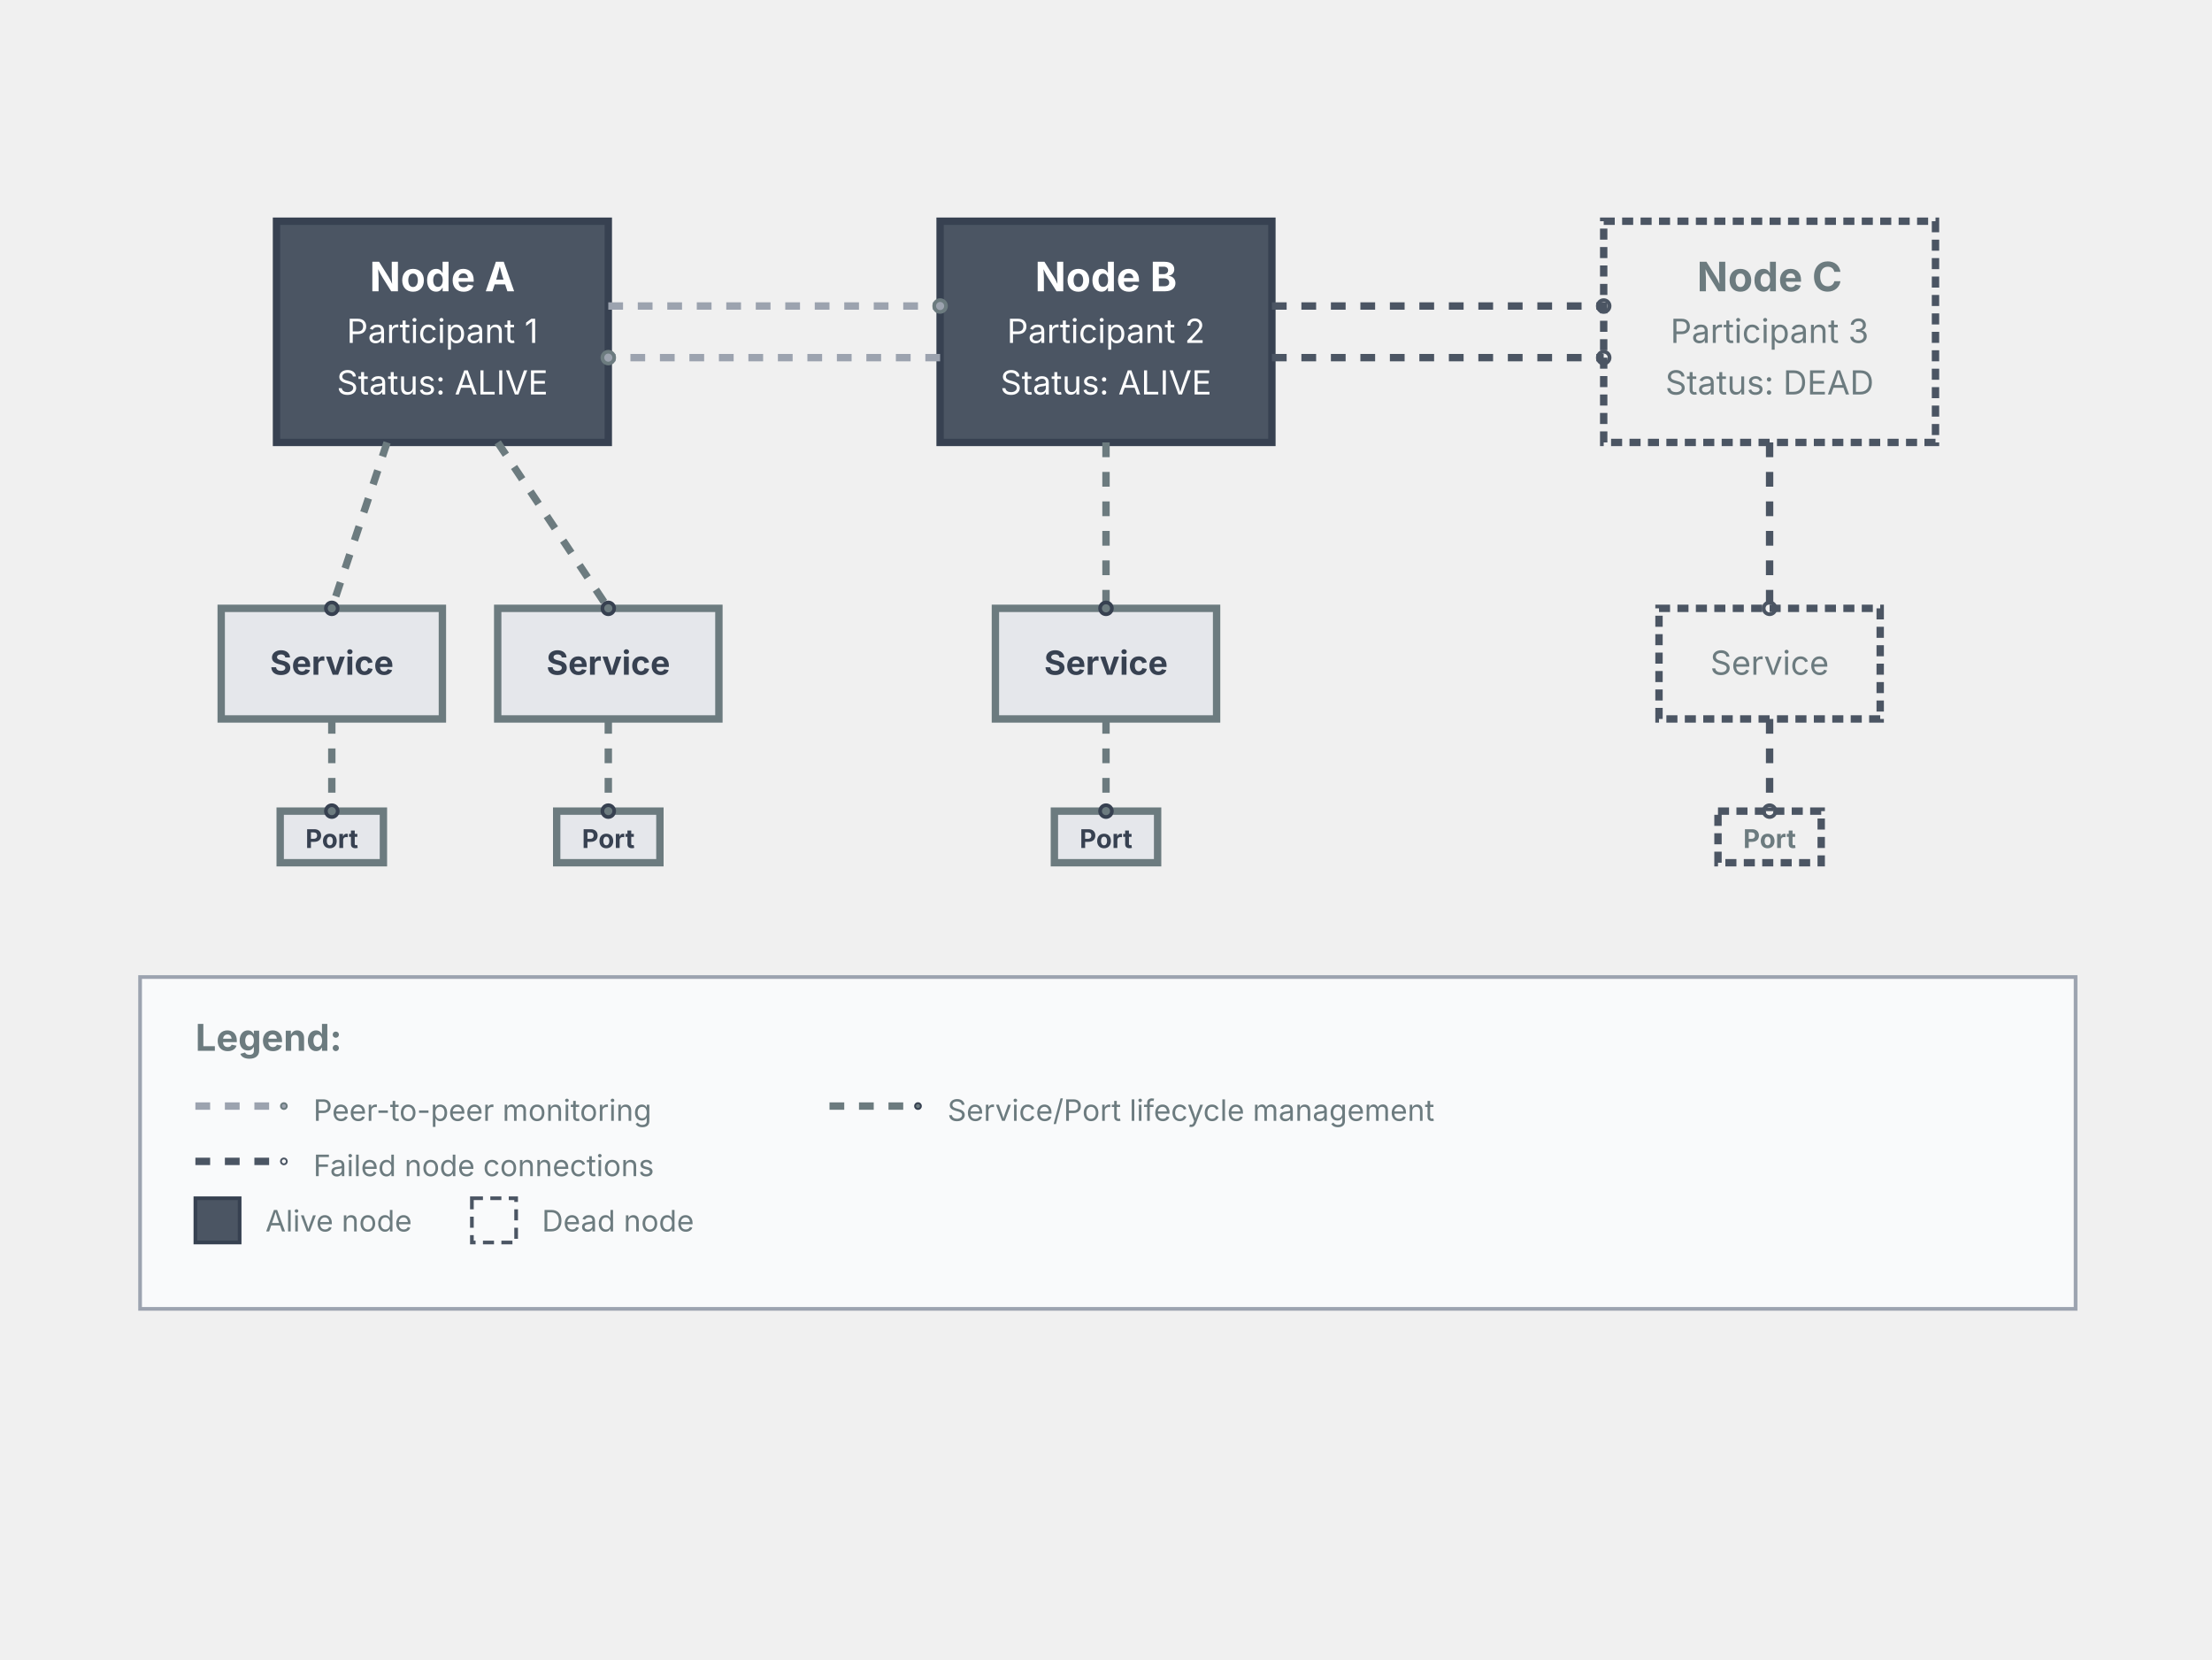
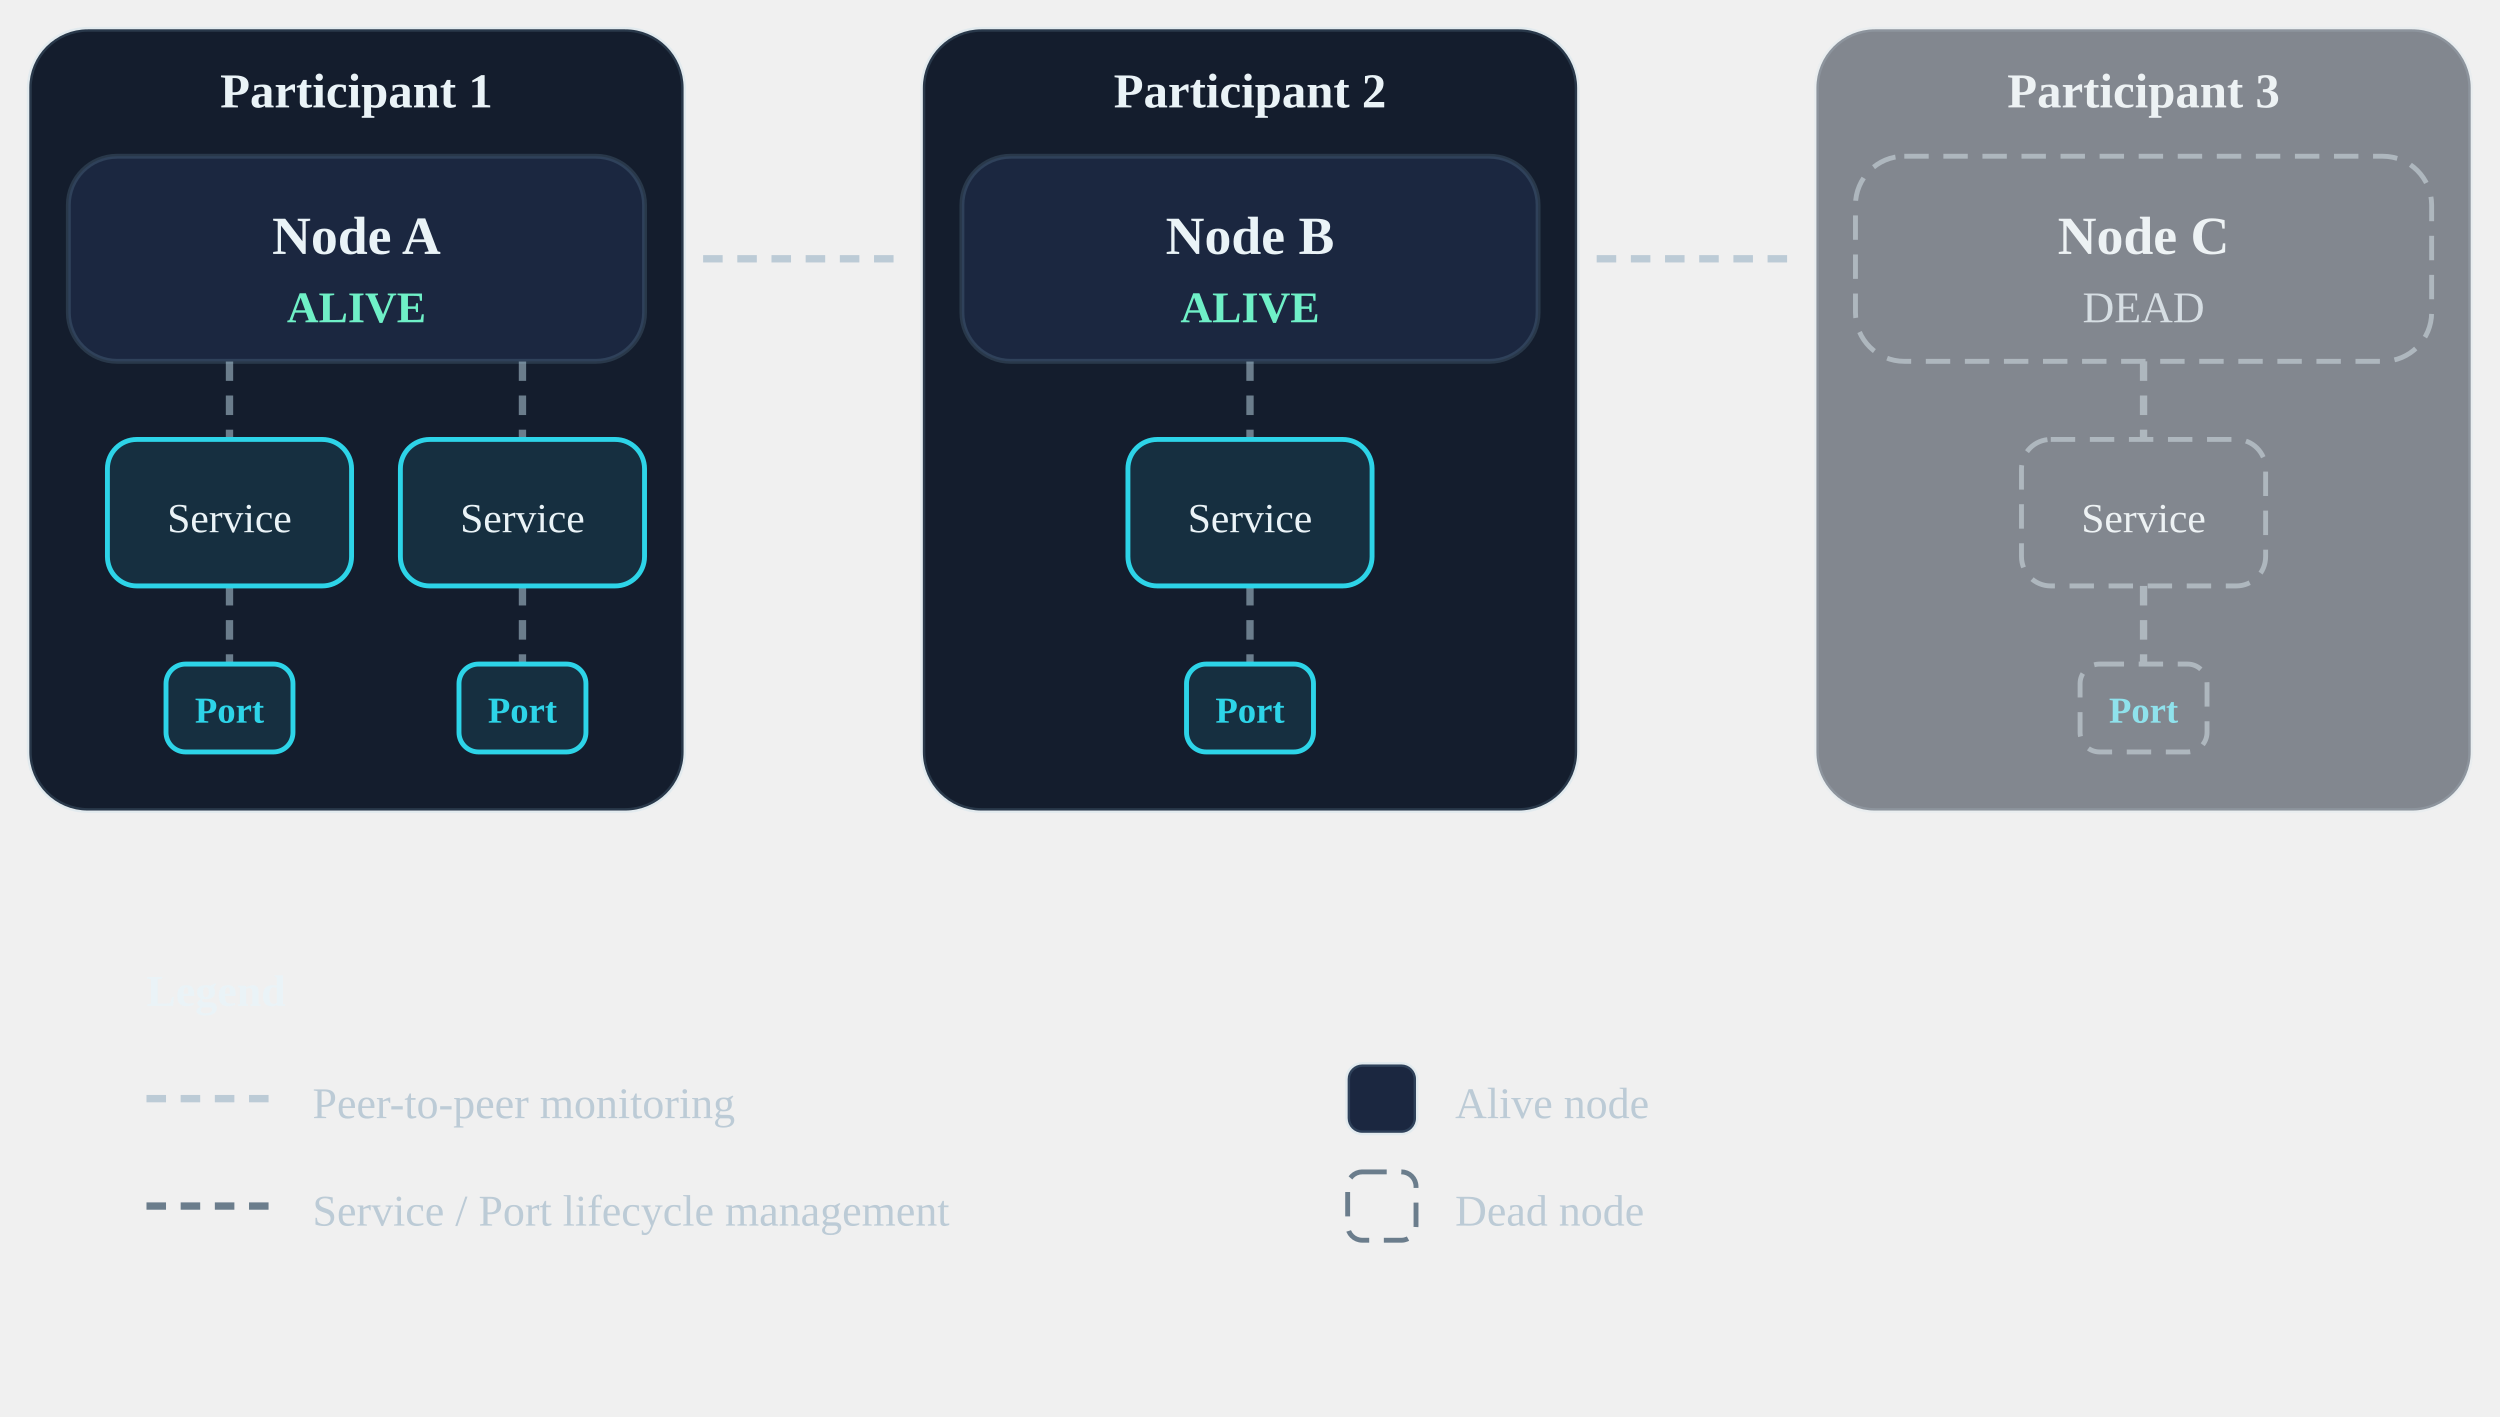
- <svg xmlns="http://www.w3.org/2000/svg" viewBox="0 0 600 450">
-   <defs>
-     <style>
-       .custom-fonts {
-         font-family: Inter, -apple-system, BlinkMacSystemFont, 'Segoe UI', Roboto, sans-serif;
-       }
-     </style>
-     <marker id="healthy_circle" markerWidth="3" markerHeight="3" refX="1.5" refY="1.5" orient="auto">
-       <circle cx="1.5" cy="1.5" r="0.8" fill="#6c7b7f" stroke="#374151" stroke-width="0.5" />
-     </marker>
-     <marker id="failed_circle" markerWidth="3" markerHeight="3" refX="1.5" refY="1.5" orient="auto">
-       <circle cx="1.5" cy="1.5" r="0.8" fill="transparent" stroke="#4b5563" stroke-width="0.5" />
-     </marker>
-     <marker id="monitoring_circle" markerWidth="3" markerHeight="3" refX="1.5" refY="1.5" orient="auto">
-       <circle cx="1.5" cy="1.5" r="0.8" fill="#9ca3af" stroke="#6c7b7f" stroke-width="0.5" />
-     </marker>
-   </defs>
-   <rect width="600" height="450" fill="transparent" />
-   <rect x="75" y="60" width="90" height="60" fill="#4b5563" stroke="#374151" stroke-width="2" />
-   <text x="120" y="79" text-anchor="middle" class="custom-fonts" font-size="11" font-weight="bold" fill="white">Node A</text>
-   <text x="120" y="93" text-anchor="middle" class="custom-fonts" font-size="9" fill="white">Participant 1</text>
-   <text x="120" y="107" text-anchor="middle" class="custom-fonts" font-size="9" fill="white">Status: ALIVE</text>
-   <rect x="255" y="60" width="90" height="60" fill="#4b5563" stroke="#374151" stroke-width="2" />
-   <text x="300" y="79" text-anchor="middle" class="custom-fonts" font-size="11" font-weight="bold" fill="white">Node B</text>
-   <text x="300" y="93" text-anchor="middle" class="custom-fonts" font-size="9" fill="white">Participant 2</text>
-   <text x="300" y="107" text-anchor="middle" class="custom-fonts" font-size="9" fill="white">Status: ALIVE</text>
-   <rect x="435" y="60" width="90" height="60" fill="transparent" stroke="#4b5563" stroke-width="2" stroke-dasharray="3,2" />
-   <text x="480" y="79" text-anchor="middle" class="custom-fonts" font-size="11" font-weight="bold" fill="#6c7b7f">Node C</text>
-   <text x="480" y="93" text-anchor="middle" class="custom-fonts" font-size="9" fill="#6c7b7f">Participant 3</text>
-   <text x="480" y="107" text-anchor="middle" class="custom-fonts" font-size="9" fill="#6c7b7f">Status: DEAD</text>
-   <line x1="165" y1="83" x2="255" y2="83" stroke="#9ca3af" stroke-width="2" stroke-dasharray="4,4" marker-end="url(#monitoring_circle)" />
-   <line x1="255" y1="97" x2="165" y2="97" stroke="#9ca3af" stroke-width="2" stroke-dasharray="4,4" marker-end="url(#monitoring_circle)" />
-   <line x1="345" y1="83" x2="435" y2="83" stroke="#4b5563" stroke-width="2" stroke-dasharray="4,4" marker-end="url(#failed_circle)" />
-   <line x1="345" y1="97" x2="435" y2="97" stroke="#4b5563" stroke-width="2" stroke-dasharray="4,4" marker-end="url(#failed_circle)" />
-   <rect x="60" y="165" width="60" height="30" fill="#e5e7eb" stroke="#6c7b7f" stroke-width="2" />
-   <text x="90" y="183" text-anchor="middle" class="custom-fonts" font-size="9" font-weight="bold" fill="#374151">Service</text>
-   <rect x="135" y="165" width="60" height="30" fill="#e5e7eb" stroke="#6c7b7f" stroke-width="2" />
-   <text x="165" y="183" text-anchor="middle" class="custom-fonts" font-size="9" font-weight="bold" fill="#374151">Service</text>
-   <rect x="270" y="165" width="60" height="30" fill="#e5e7eb" stroke="#6c7b7f" stroke-width="2" />
-   <text x="300" y="183" text-anchor="middle" class="custom-fonts" font-size="9" font-weight="bold" fill="#374151">Service</text>
-   <rect x="450" y="165" width="60" height="30" fill="transparent" stroke="#4b5563" stroke-width="2" stroke-dasharray="3,2" />
-   <text x="480" y="183" text-anchor="middle" class="custom-fonts" font-size="9" fill="#6c7b7f">Service</text>
-   <rect x="76" y="220" width="28" height="14" stroke="#6c7b7f" stroke-width="2" fill="#e5e7eb" />
-   <text x="90" y="230" text-anchor="middle" class="custom-fonts" font-size="7" font-weight="bold" fill="#374151">Port</text>
-   <rect x="151" y="220" width="28" height="14" stroke="#6c7b7f" stroke-width="2" fill="#e5e7eb" />
-   <text x="165" y="230" text-anchor="middle" class="custom-fonts" font-size="7" font-weight="bold" fill="#374151">Port</text>
-   <rect x="286" y="220" width="28" height="14" stroke="#6c7b7f" stroke-width="2" fill="#e5e7eb" />
-   <text x="300" y="230" text-anchor="middle" class="custom-fonts" font-size="7" font-weight="bold" fill="#374151">Port</text>
-   <rect x="466" y="220" width="28" height="14" fill="transparent" stroke="#4b5563" stroke-width="2" stroke-dasharray="3,2" />
-   <text x="480" y="230" text-anchor="middle" class="custom-fonts" font-size="7" font-weight="bold" fill="#6c7b7f">Port</text>
-   <line x1="105" y1="120" x2="90" y2="165" stroke="#6c7b7f" stroke-width="2" stroke-dasharray="4,4" marker-end="url(#healthy_circle)" />
-   <line x1="135" y1="120" x2="165" y2="165" stroke="#6c7b7f" stroke-width="2" stroke-dasharray="4,4" marker-end="url(#healthy_circle)" />
-   <line x1="300" y1="120" x2="300" y2="165" stroke="#6c7b7f" stroke-width="2" stroke-dasharray="4,4" marker-end="url(#healthy_circle)" />
-   <line x1="90" y1="195" x2="90" y2="220" stroke="#6c7b7f" stroke-width="2" stroke-dasharray="4,4" marker-end="url(#healthy_circle)" />
-   <line x1="165" y1="195" x2="165" y2="220" stroke="#6c7b7f" stroke-width="2" stroke-dasharray="4,4" marker-end="url(#healthy_circle)" />
-   <line x1="300" y1="195" x2="300" y2="220" stroke="#6c7b7f" stroke-width="2" stroke-dasharray="4,4" marker-end="url(#healthy_circle)" />
-   <line x1="480" y1="120" x2="480" y2="165" stroke="#4b5563" stroke-width="2" stroke-dasharray="4,4" marker-end="url(#failed_circle)" />
-   <line x1="480" y1="195" x2="480" y2="220" stroke="#4b5563" stroke-width="2" stroke-dasharray="4,4" marker-end="url(#failed_circle)" />
-   <rect x="38" y="265" width="525" height="90" fill="#f9fafb" stroke="#9ca3af" stroke-width="1" />
-   <text x="53" y="285" font-size="10" font-weight="bold" class="custom-fonts" fill="#6c7b7f">Legend:</text>
-   <line x1="53" y1="300" x2="75" y2="300" stroke="#9ca3af" stroke-width="2" stroke-dasharray="4,4" />
-   <circle cx="77" cy="300" r="0.8" fill="#9ca3af" stroke="#6c7b7f" stroke-width="0.5" />
-   <text x="85" y="304" font-size="8" class="custom-fonts" fill="#6c7b7f">Peer-to-peer monitoring</text>
-   <line x1="225" y1="300" x2="247" y2="300" stroke="#6c7b7f" stroke-width="2" stroke-dasharray="4,4" />
-   <circle cx="249" cy="300" r="0.8" fill="#6c7b7f" stroke="#374151" stroke-width="0.5" />
-   <text x="257" y="304" font-size="8" class="custom-fonts" fill="#6c7b7f">Service/Port lifecycle management</text>
-   <line x1="53" y1="315" x2="75" y2="315" stroke="#4b5563" stroke-width="2" stroke-dasharray="4,4" />
-   <circle cx="77" cy="315" r="0.8" fill="transparent" stroke="#4b5563" stroke-width="0.5" />
-   <text x="85" y="319" font-size="8" class="custom-fonts" fill="#6c7b7f">Failed node connections</text>
-   <rect x="53" y="325" width="12" height="12" fill="#4b5563" stroke="#374151" stroke-width="1" />
-   <text x="72" y="334" font-size="8" class="custom-fonts" fill="#6c7b7f">Alive node</text>
-   <rect x="128" y="325" width="12" height="12" fill="transparent" stroke="#4b5563" stroke-width="1" stroke-dasharray="3,2" />
-   <text x="147" y="334" font-size="8" class="custom-fonts" fill="#6c7b7f">Dead node</text>
+ <svg xmlns="http://www.w3.org/2000/svg" viewBox="44 26 512 290" role="img" aria-label="Lifecycle management via nodes">
+   <style>
+     .nl-part   { fill: var(--ix-surface, #141d2d); stroke: var(--ix-line, rgba(150,200,230,0.16)); stroke-width: 1; }
+     .nl-part-t { font-family: var(--font-stack, sans-serif); font-weight: 600; font-size: 10px; fill: var(--ix-text, #eaf3f7); }
+     .nl-node   { fill: var(--ix-surface-2, #1b2740); stroke: var(--ix-line, rgba(150,200,230,0.16)); stroke-width: 1; }
+     .nl-svc    { fill: rgba(45,212,232,0.10); stroke: var(--ix-ice, #2dd4e8); stroke-width: 1; }
+     .nl-port   { fill: rgba(45,212,232,0.10); stroke: var(--ix-ice, #2dd4e8); stroke-width: 1; }
+     .nl-d      { fill: none; stroke: var(--ix-muted-2, #6b7d8c); stroke-width: 1; stroke-dasharray: 5 3; }
+     .nl-node-t { font-family: var(--font-stack--monospace, monospace); font-weight: 600; font-size: 11px; fill: var(--ix-text, #eaf3f7); }
+     .nl-sub    { font-family: var(--font-stack, sans-serif); font-size: 9px; fill: var(--ix-muted, #bccbd6); }
+     .nl-alive  { font-family: var(--font-stack, sans-serif); font-weight: 600; font-size: 9px; fill: var(--ix-mint, #6ff0c7); }
+     .nl-svc-t  { font-family: var(--font-stack, sans-serif); font-size: 8.5px; fill: var(--ix-text, #eaf3f7); }
+     .nl-port-t { font-family: var(--font-stack--monospace, monospace); font-weight: 600; font-size: 7.5px; fill: var(--ix-ice, #2dd4e8); }
+     .nl-mon    { stroke: var(--ix-muted, #bccbd6); stroke-width: 1.5; stroke-dasharray: 4 3; fill: none; }
+     .nl-mgmt   { stroke: var(--ix-muted-2, #6b7d8c); stroke-width: 1.5; stroke-dasharray: 4 3; fill: none; }
+     .nl-legend { fill: var(--ix-bg-2, #080d16); stroke: var(--ix-line, rgba(150,200,230,0.16)); stroke-width: 1; }
+     .nl-leg-h  { font-family: var(--font-stack, sans-serif); font-weight: 600; font-size: 9px; fill: var(--ix-text, #eaf3f7); }
+     .nl-leg-t  { font-family: var(--font-stack, sans-serif); font-size: 9px; fill: var(--ix-muted, #bccbd6); }
+   </style>
+   <line class="nl-mon" x1="188" y1="79" x2="229" y2="79" />
+   <line class="nl-mon" x1="371" y1="79" x2="412" y2="79" />
+   <rect class="nl-part" x="50" y="32" width="134" height="160" rx="12" />
+   <text class="nl-part-t" x="117" y="48" text-anchor="middle">Participant 1</text>
+   <line class="nl-mgmt" x1="91" y1="100" x2="91" y2="116" />
+   <line class="nl-mgmt" x1="151" y1="100" x2="151" y2="116" />
+   <line class="nl-mgmt" x1="91" y1="146" x2="91" y2="162" />
+   <line class="nl-mgmt" x1="151" y1="146" x2="151" y2="162" />
+   <rect class="nl-node" x="58" y="58" width="118" height="42" rx="10" />
+   <text class="nl-node-t" x="117" y="78" text-anchor="middle">Node A</text>
+   <text class="nl-alive" x="117" y="92" text-anchor="middle">ALIVE</text>
+   <rect class="nl-svc" x="66" y="116" width="50" height="30" rx="6" />
+   <text class="nl-svc-t" x="91" y="135" text-anchor="middle">Service</text>
+   <rect class="nl-svc" x="126" y="116" width="50" height="30" rx="6" />
+   <text class="nl-svc-t" x="151" y="135" text-anchor="middle">Service</text>
+   <rect class="nl-port" x="78" y="162" width="26" height="18" rx="4" />
+   <text class="nl-port-t" x="91" y="174" text-anchor="middle">Port</text>
+   <rect class="nl-port" x="138" y="162" width="26" height="18" rx="4" />
+   <text class="nl-port-t" x="151" y="174" text-anchor="middle">Port</text>
+   <rect class="nl-part" x="233" y="32" width="134" height="160" rx="12" />
+   <text class="nl-part-t" x="300" y="48" text-anchor="middle">Participant 2</text>
+   <line class="nl-mgmt" x1="300" y1="100" x2="300" y2="116" />
+   <line class="nl-mgmt" x1="300" y1="146" x2="300" y2="162" />
+   <rect class="nl-node" x="241" y="58" width="118" height="42" rx="10" />
+   <text class="nl-node-t" x="300" y="78" text-anchor="middle">Node B</text>
+   <text class="nl-alive" x="300" y="92" text-anchor="middle">ALIVE</text>
+   <rect class="nl-svc" x="275" y="116" width="50" height="30" rx="6" />
+   <text class="nl-svc-t" x="300" y="135" text-anchor="middle">Service</text>
+   <rect class="nl-port" x="287" y="162" width="26" height="18" rx="4" />
+   <text class="nl-port-t" x="300" y="174" text-anchor="middle">Port</text>
+   <g opacity="0.5">
+     <rect class="nl-part" x="416" y="32" width="134" height="160" rx="12" />
+     <text class="nl-part-t" x="483" y="48" text-anchor="middle">Participant 3</text>
+     <line class="nl-mgmt" x1="483" y1="100" x2="483" y2="116" />
+     <line class="nl-mgmt" x1="483" y1="146" x2="483" y2="162" />
+     <rect class="nl-d" x="424" y="58" width="118" height="42" rx="10" />
+     <text class="nl-node-t" x="483" y="78" text-anchor="middle">Node C</text>
+     <text class="nl-sub" x="483" y="92" text-anchor="middle">DEAD</text>
+     <rect class="nl-d" x="458" y="116" width="50" height="30" rx="6" />
+     <text class="nl-svc-t" x="483" y="135" text-anchor="middle">Service</text>
+     <rect class="nl-d" x="470" y="162" width="26" height="18" rx="4" />
+     <text class="nl-port-t" x="483" y="174" text-anchor="middle">Port</text>
+   </g>
+   <text class="nl-leg-h" x="74" y="232" text-anchor="start">Legend</text>
+   <line class="nl-mon" x1="74" y1="251" x2="100" y2="251" />
+   <text class="nl-leg-t" x="108" y="255" text-anchor="start">Peer-to-peer monitoring</text>
+   <line class="nl-mgmt" x1="74" y1="273" x2="100" y2="273" />
+   <text class="nl-leg-t" x="108" y="277" text-anchor="start">Service / Port lifecycle management</text>
+   <rect class="nl-node" x="320" y="244" width="14" height="14" rx="3" />
+   <text class="nl-leg-t" x="342" y="255" text-anchor="start">Alive node</text>
+   <rect class="nl-d" x="320" y="266" width="14" height="14" rx="3" />
+   <text class="nl-leg-t" x="342" y="277" text-anchor="start">Dead node</text>
</svg>
